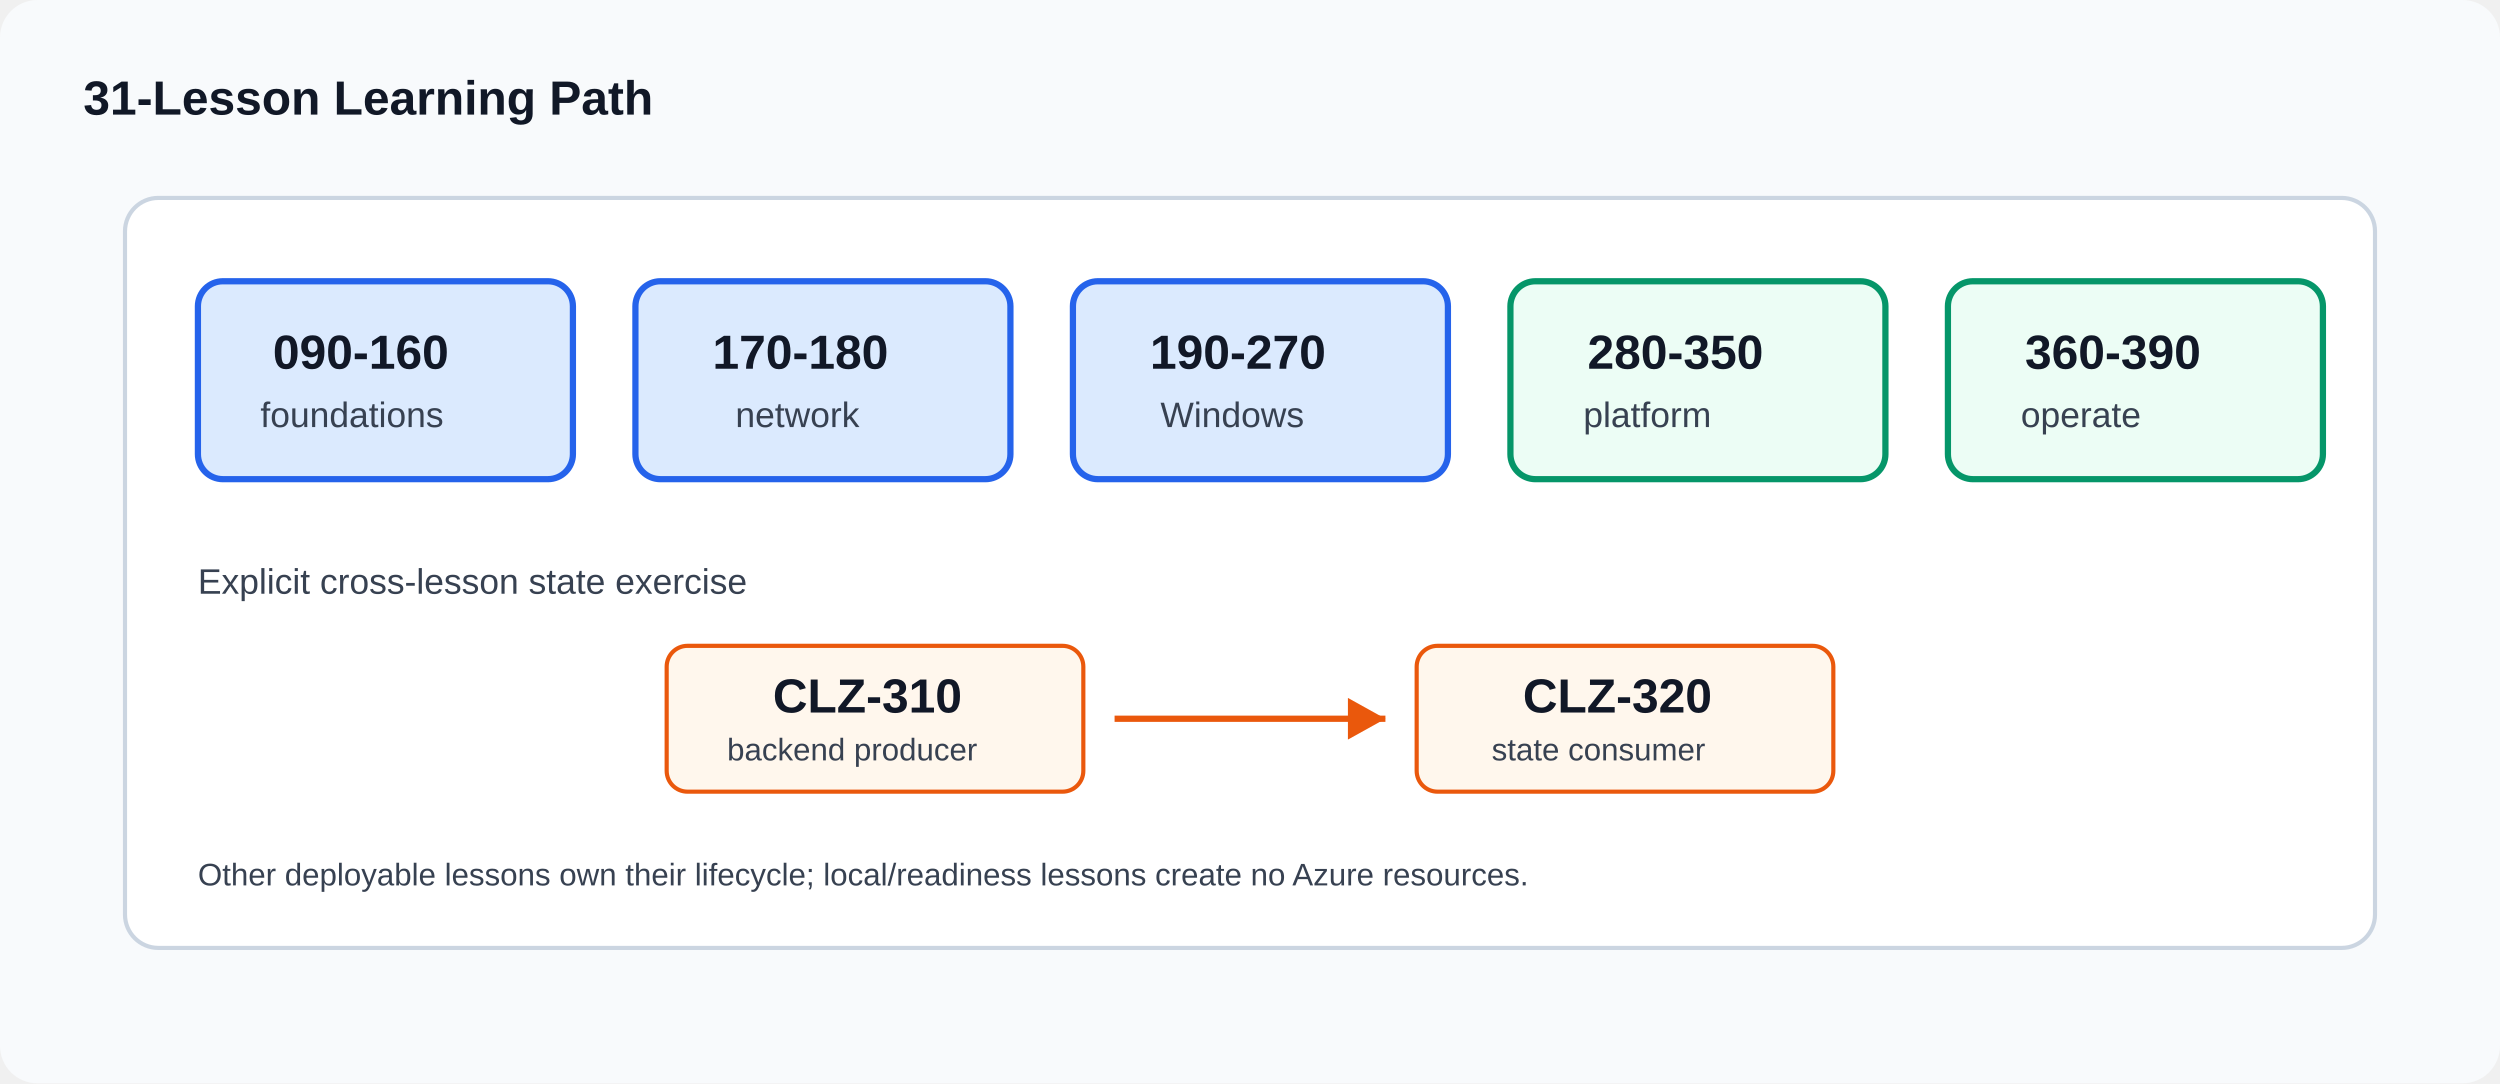
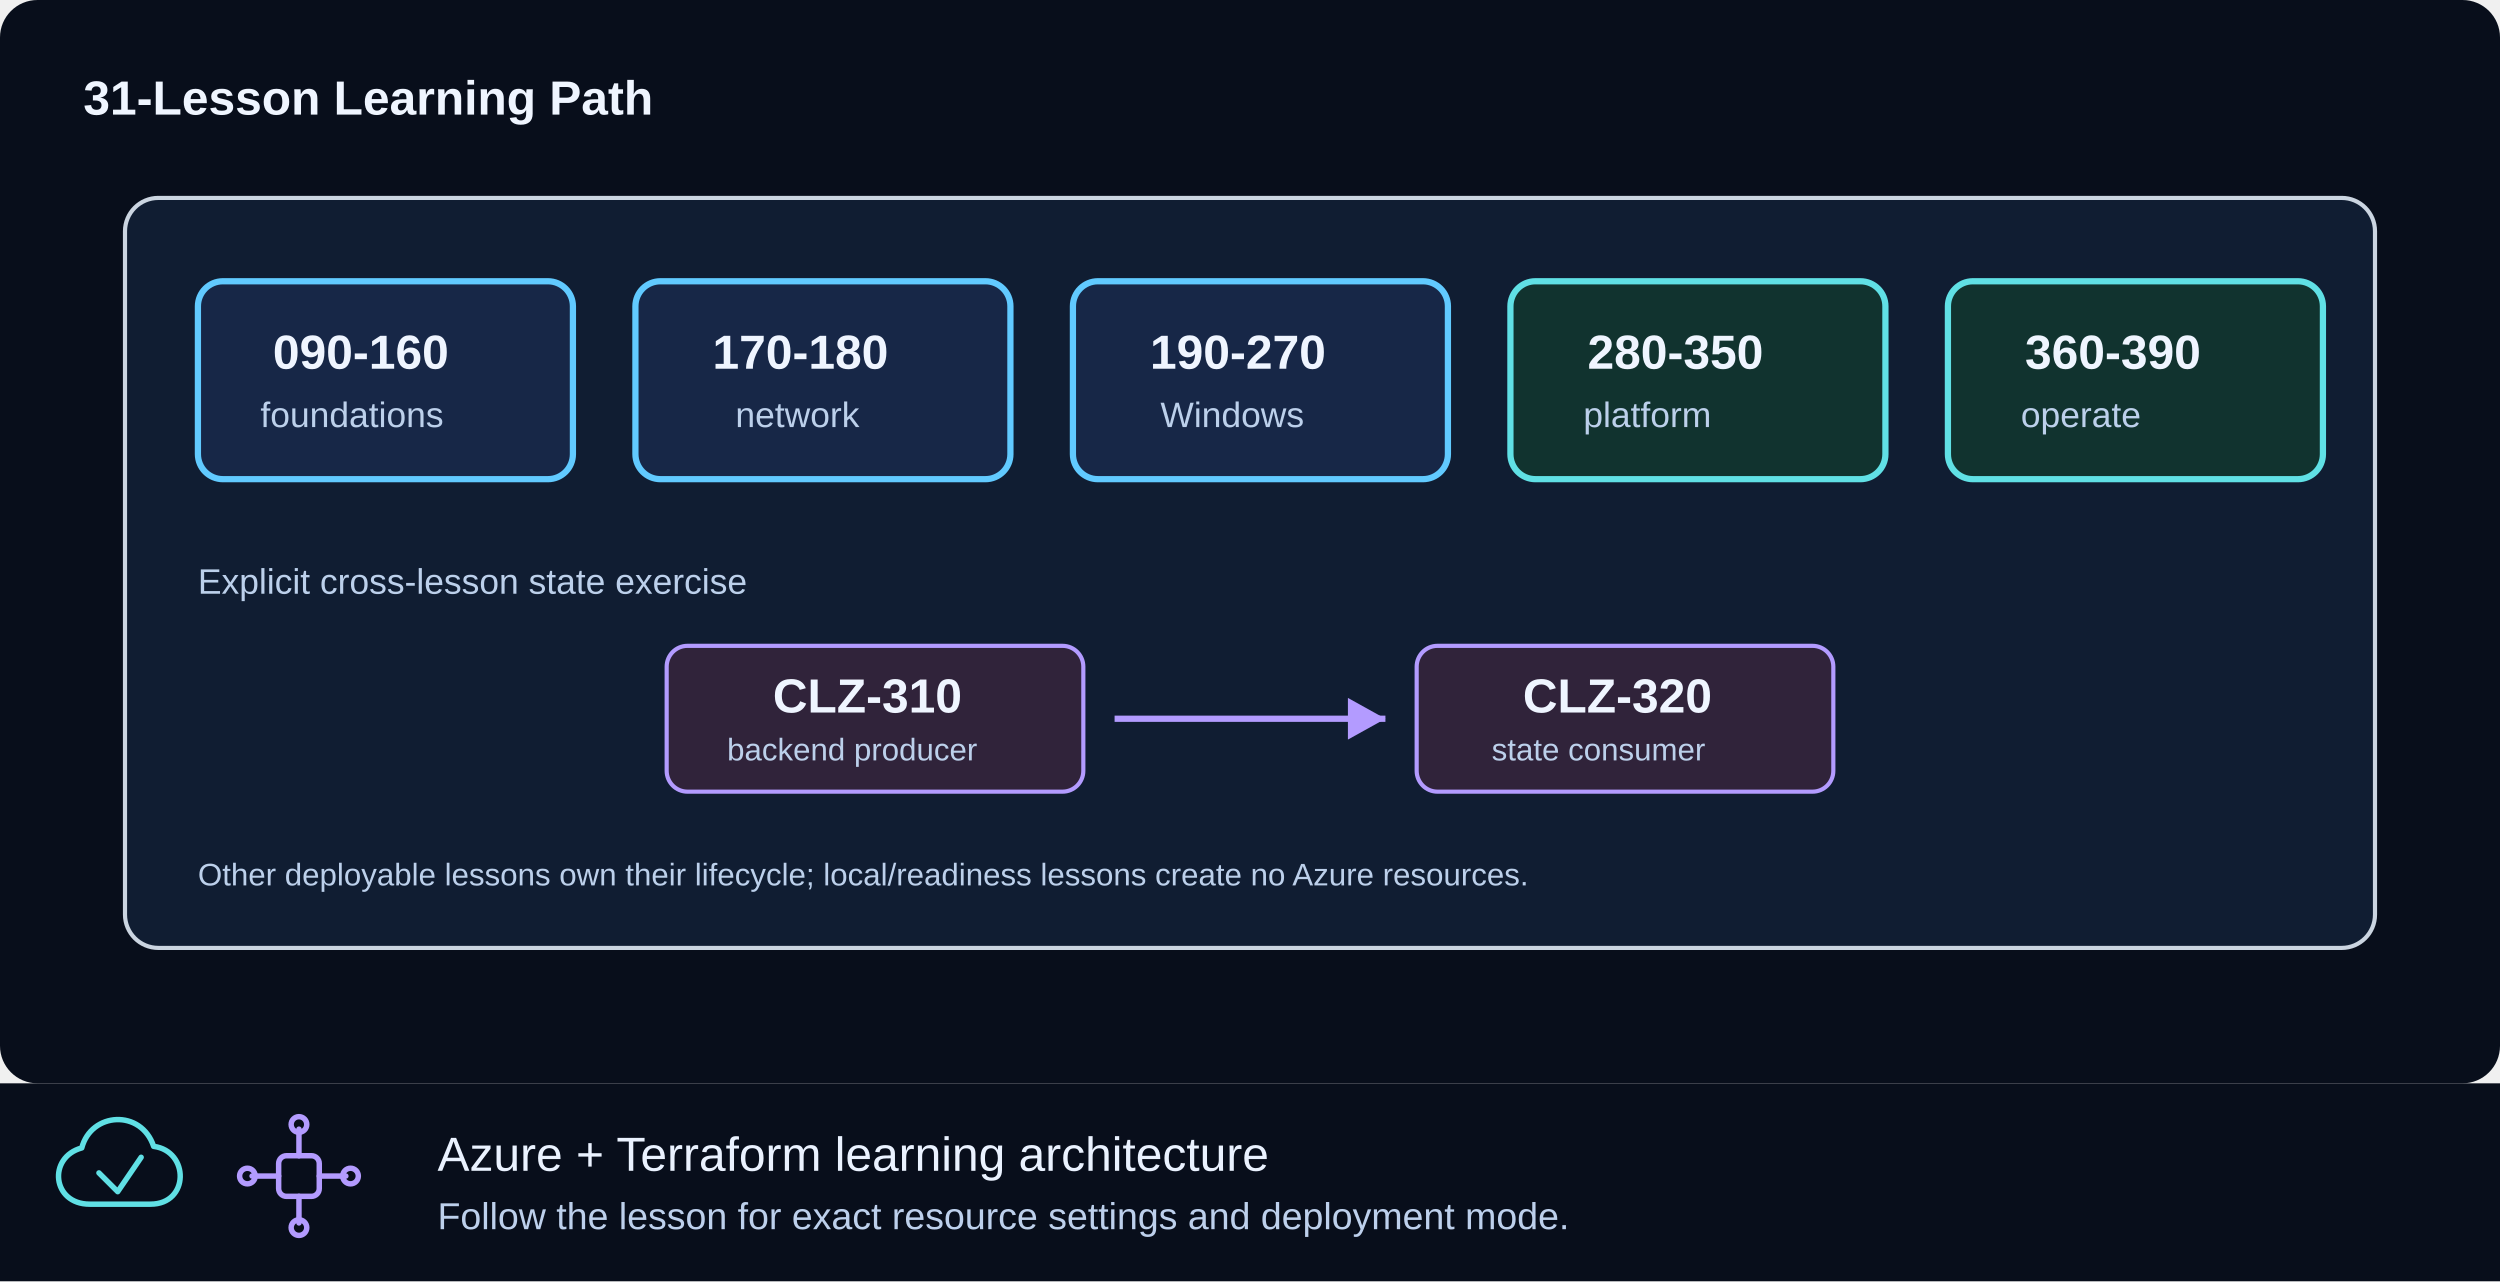
- <svg xmlns="http://www.w3.org/2000/svg" width="1200" height="520" viewBox="0 0 1200 520" role="img" aria-labelledby="title desc">
-   <style>.bg{fill:#f8fafc}.lane{fill:#fff;stroke:#cbd5e1;stroke-width:2}.step{fill:#dbeafe;stroke:#2563eb;stroke-width:3}.adv{fill:#ecfdf5;stroke:#059669;stroke-width:3}.dep{fill:#fff7ed;stroke:#ea580c;stroke-width:2}.arrow{stroke:#ea580c;stroke-width:3;fill:none}.text{font:700 23px Arial,sans-serif;fill:#111827}.small{font:17px Arial,sans-serif;fill:#374151}.tiny{font:15px Arial,sans-serif;fill:#374151}</style>
+ <svg xmlns="http://www.w3.org/2000/svg" width="1200" height="615" viewBox="0 0 1200 615" role="img" aria-labelledby="title desc">
+   <style>.bg{fill:#080e1b}.lane{fill:#101d32;stroke:#cbd5e1;stroke-width:2}.step{fill:#172747;stroke:#61caff;stroke-width:3}.adv{fill:#11332f;stroke:#60e0e5;stroke-width:3}.dep{fill:#30233a;stroke:#b39bff;stroke-width:2}.arrow{stroke:#b39bff;stroke-width:3;fill:none}.text{font:700 23px "Segoe UI",Arial,sans-serif;fill:#eff5ff}.small{font:17px "Segoe UI",Arial,sans-serif;fill:#bcd0eb}.tiny{font:15px "Segoe UI",Arial,sans-serif;fill:#bcd0eb}</style>
  <rect class="bg" width="1200" height="520" rx="18" />
  <text class="text" x="40" y="55">31-Lesson Learning Path</text>
  <rect class="lane" x="60" y="95" width="1080" height="360" rx="16" />
  <g transform="translate(95 135)">
    <rect class="step" width="180" height="95" rx="12" />
    <text class="text" x="36" y="42">090-160</text>
    <text class="small" x="30" y="70">foundations</text>
    <rect class="step" x="210" width="180" height="95" rx="12" />
    <text class="text" x="247" y="42">170-180</text>
    <text class="small" x="258" y="70">network</text>
    <rect class="step" x="420" width="180" height="95" rx="12" />
    <text class="text" x="457" y="42">190-270</text>
    <text class="small" x="462" y="70">Windows</text>
    <rect class="adv" x="630" width="180" height="95" rx="12" />
    <text class="text" x="667" y="42">280-350</text>
    <text class="small" x="665" y="70">platform</text>
    <rect class="adv" x="840" width="180" height="95" rx="12" />
    <text class="text" x="877" y="42">360-390</text>
    <text class="small" x="875" y="70">operate</text>
  </g>
  <text class="small" x="95" y="285">Explicit cross-lesson state exercise</text>
  <rect class="dep" x="320" y="310" width="200" height="70" rx="10" />
  <text class="text" x="371" y="342">CLZ-310</text>
  <text class="tiny" x="349" y="365">backend producer</text>
  <line class="arrow" x1="535" y1="345" x2="665" y2="345" />
-   <polygon points="665,345 647,335 647,355" fill="#ea580c" />
+   <polygon points="665,345 647,335 647,355" fill="#b39bff" />
  <rect class="dep" x="680" y="310" width="200" height="70" rx="10" />
  <text class="text" x="731" y="342">CLZ-320</text>
  <text class="tiny" x="716" y="365">state consumer</text>
  <text class="tiny" x="95" y="425">Other deployable lessons own their lifecycle; local/readiness lessons create no Azure resources.</text>
+   <g>
+     <rect y="520.0" width="1200.0" height="95" fill="#080e1b" />
+     <g transform="translate(25 533.0) scale(0.75)" fill="none" stroke="#60e0e5" stroke-width="3.5" stroke-linecap="round" stroke-linejoin="round">
+       <path d="M24 60h39c25 0 25-34 2-37-8-24-40-22-46 1C-3 30 0 60 24 60Z" />
+       <path d="m30 40 12 12 15-22" />
+     </g>
+     <g transform="translate(112 533.0) scale(0.75)" fill="none" stroke="#b39bff" stroke-width="3.5" stroke-linecap="round" stroke-linejoin="round">
+       <rect x="29" y="29" width="26" height="26" rx="5" />
+       <path d="M42 29V12m0 43v17M29 42H12m43 0h17" />
+       <circle cx="42" cy="9" r="5" />
+       <circle cx="42" cy="75" r="5" />
+       <circle cx="9" cy="42" r="5" />
+       <circle cx="75" cy="42" r="5" />
+     </g>
+     <text x="210" y="562.0" fill="#eaf2ff" font-family="Segoe UI, Arial, sans-serif" font-size="23" font-weight="500">Azure + Terraform learning architecture</text>
+     <text x="210" y="590.0" fill="#bdd0ec" font-family="Segoe UI, Arial, sans-serif" font-size="18" font-weight="500">Follow the lesson for exact resource settings and deployment mode.</text>
+   </g>
</svg>
